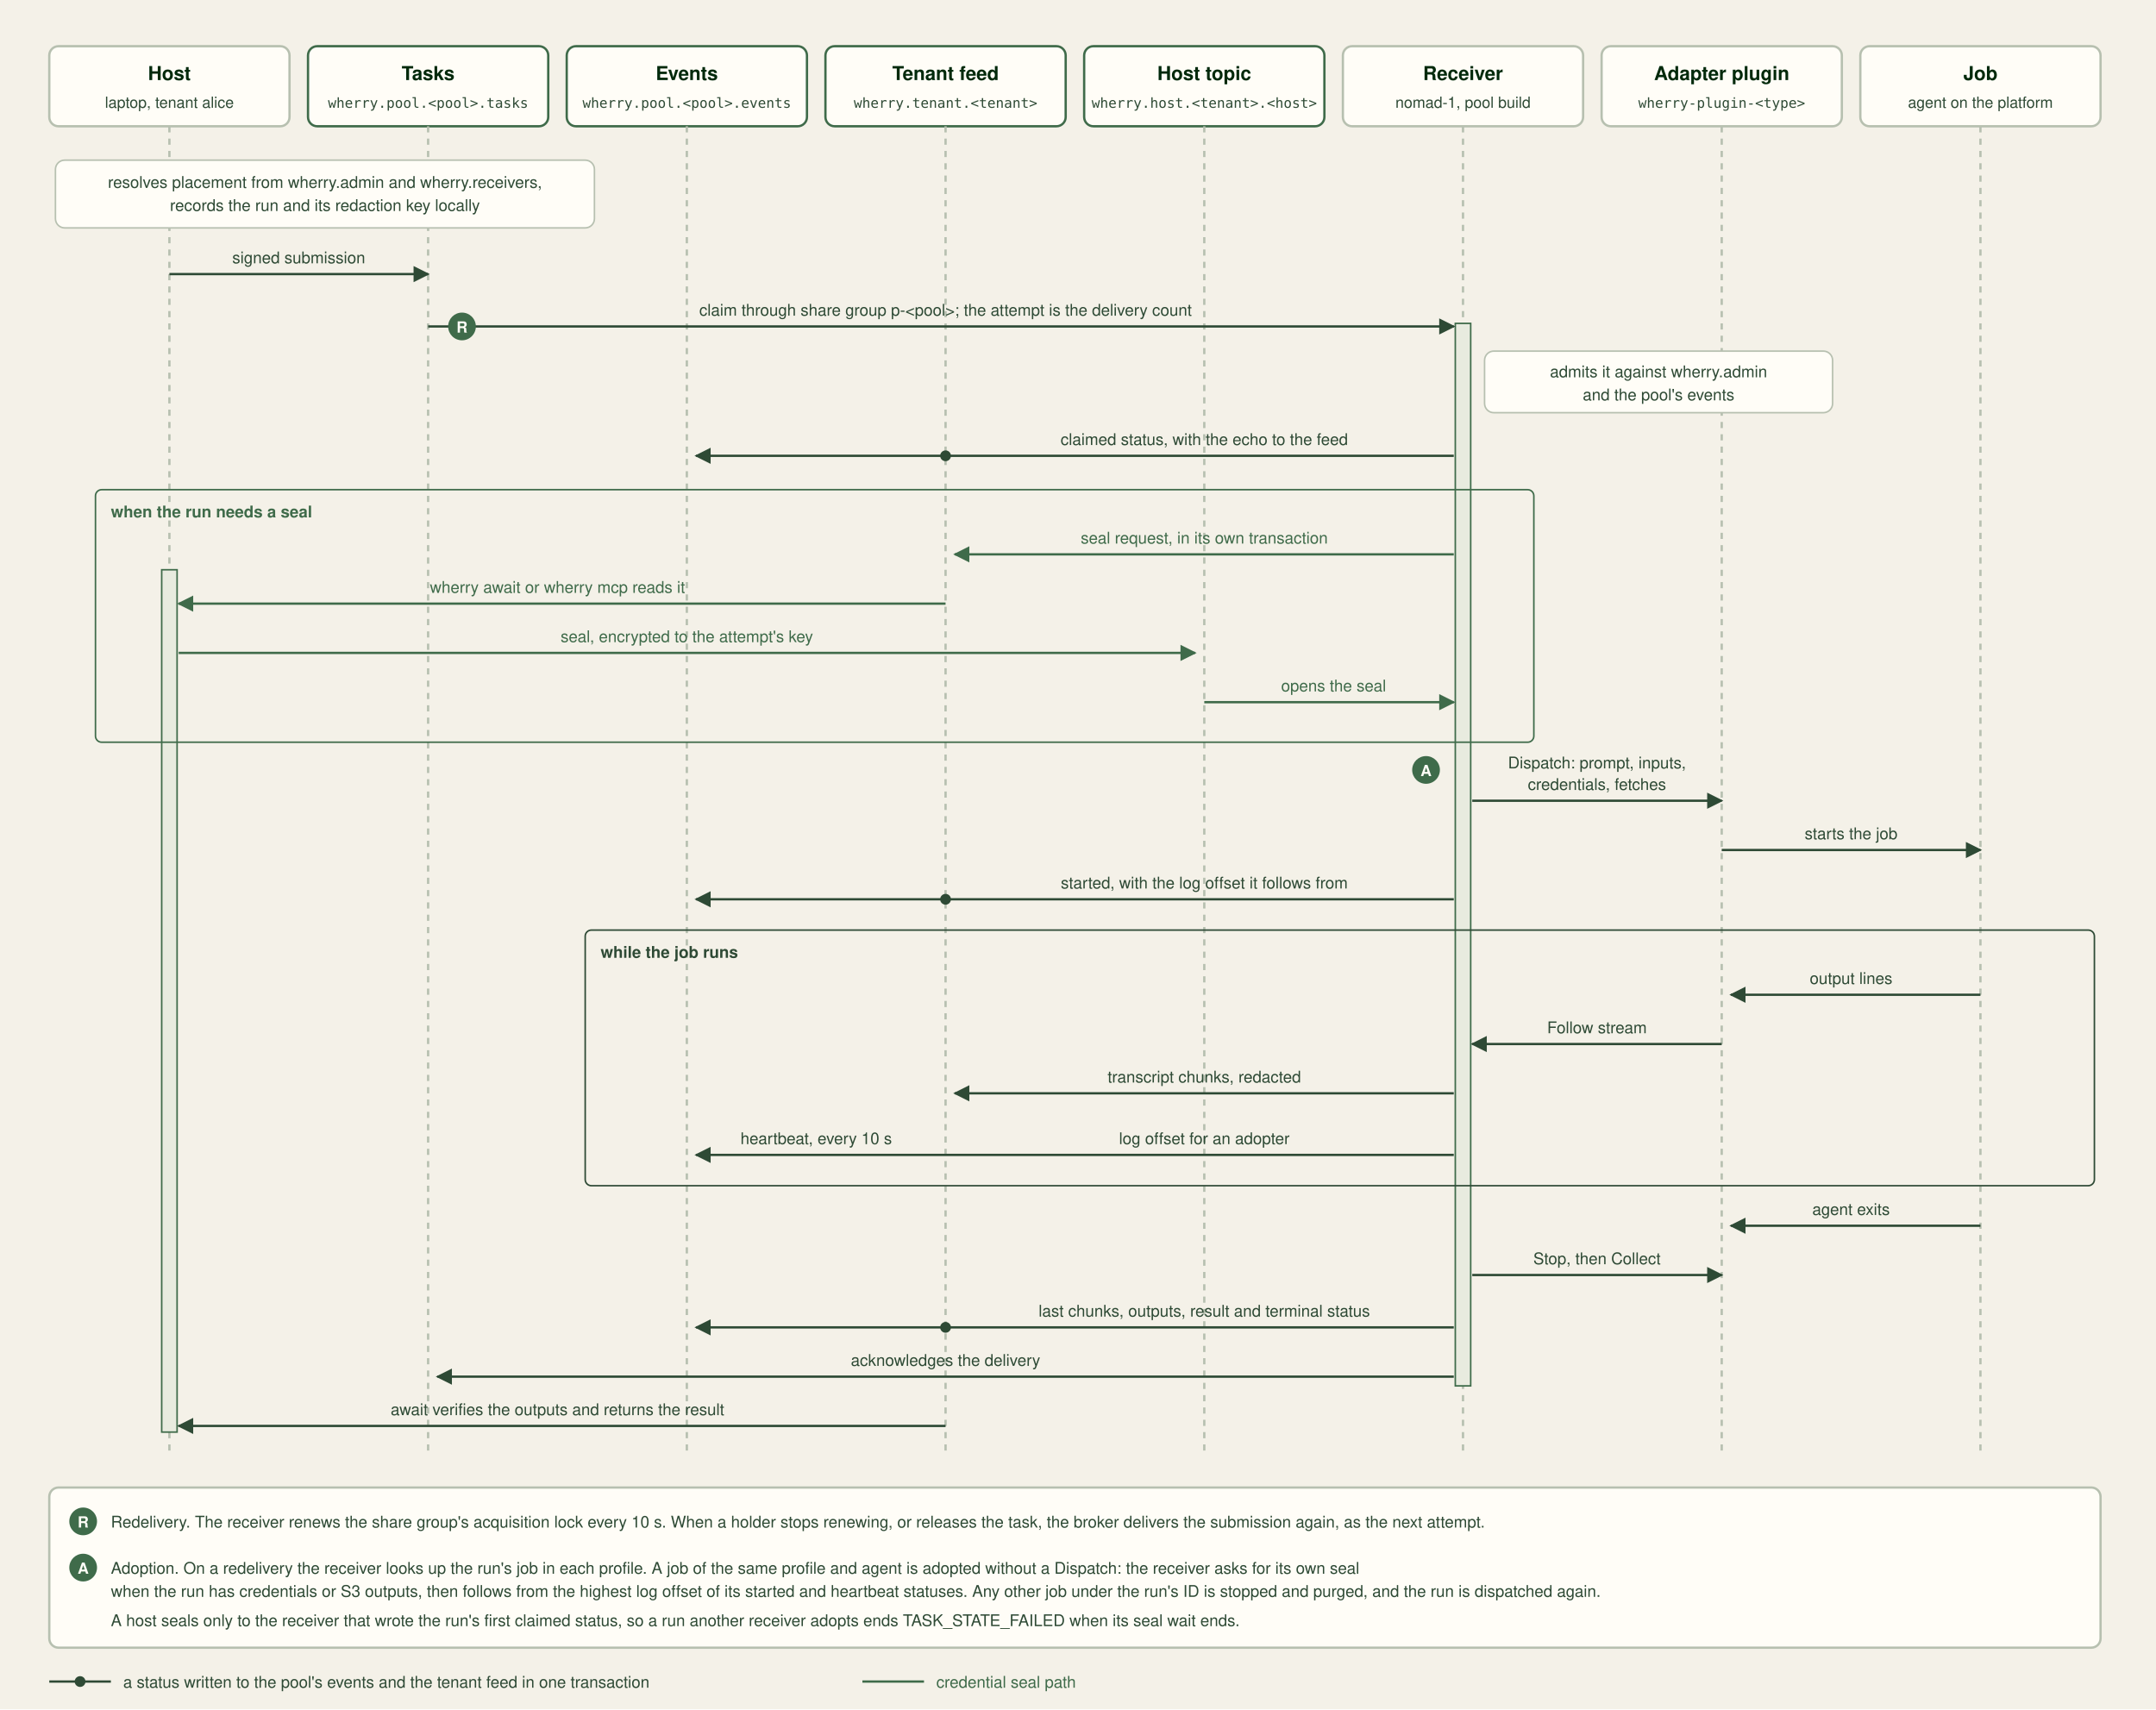
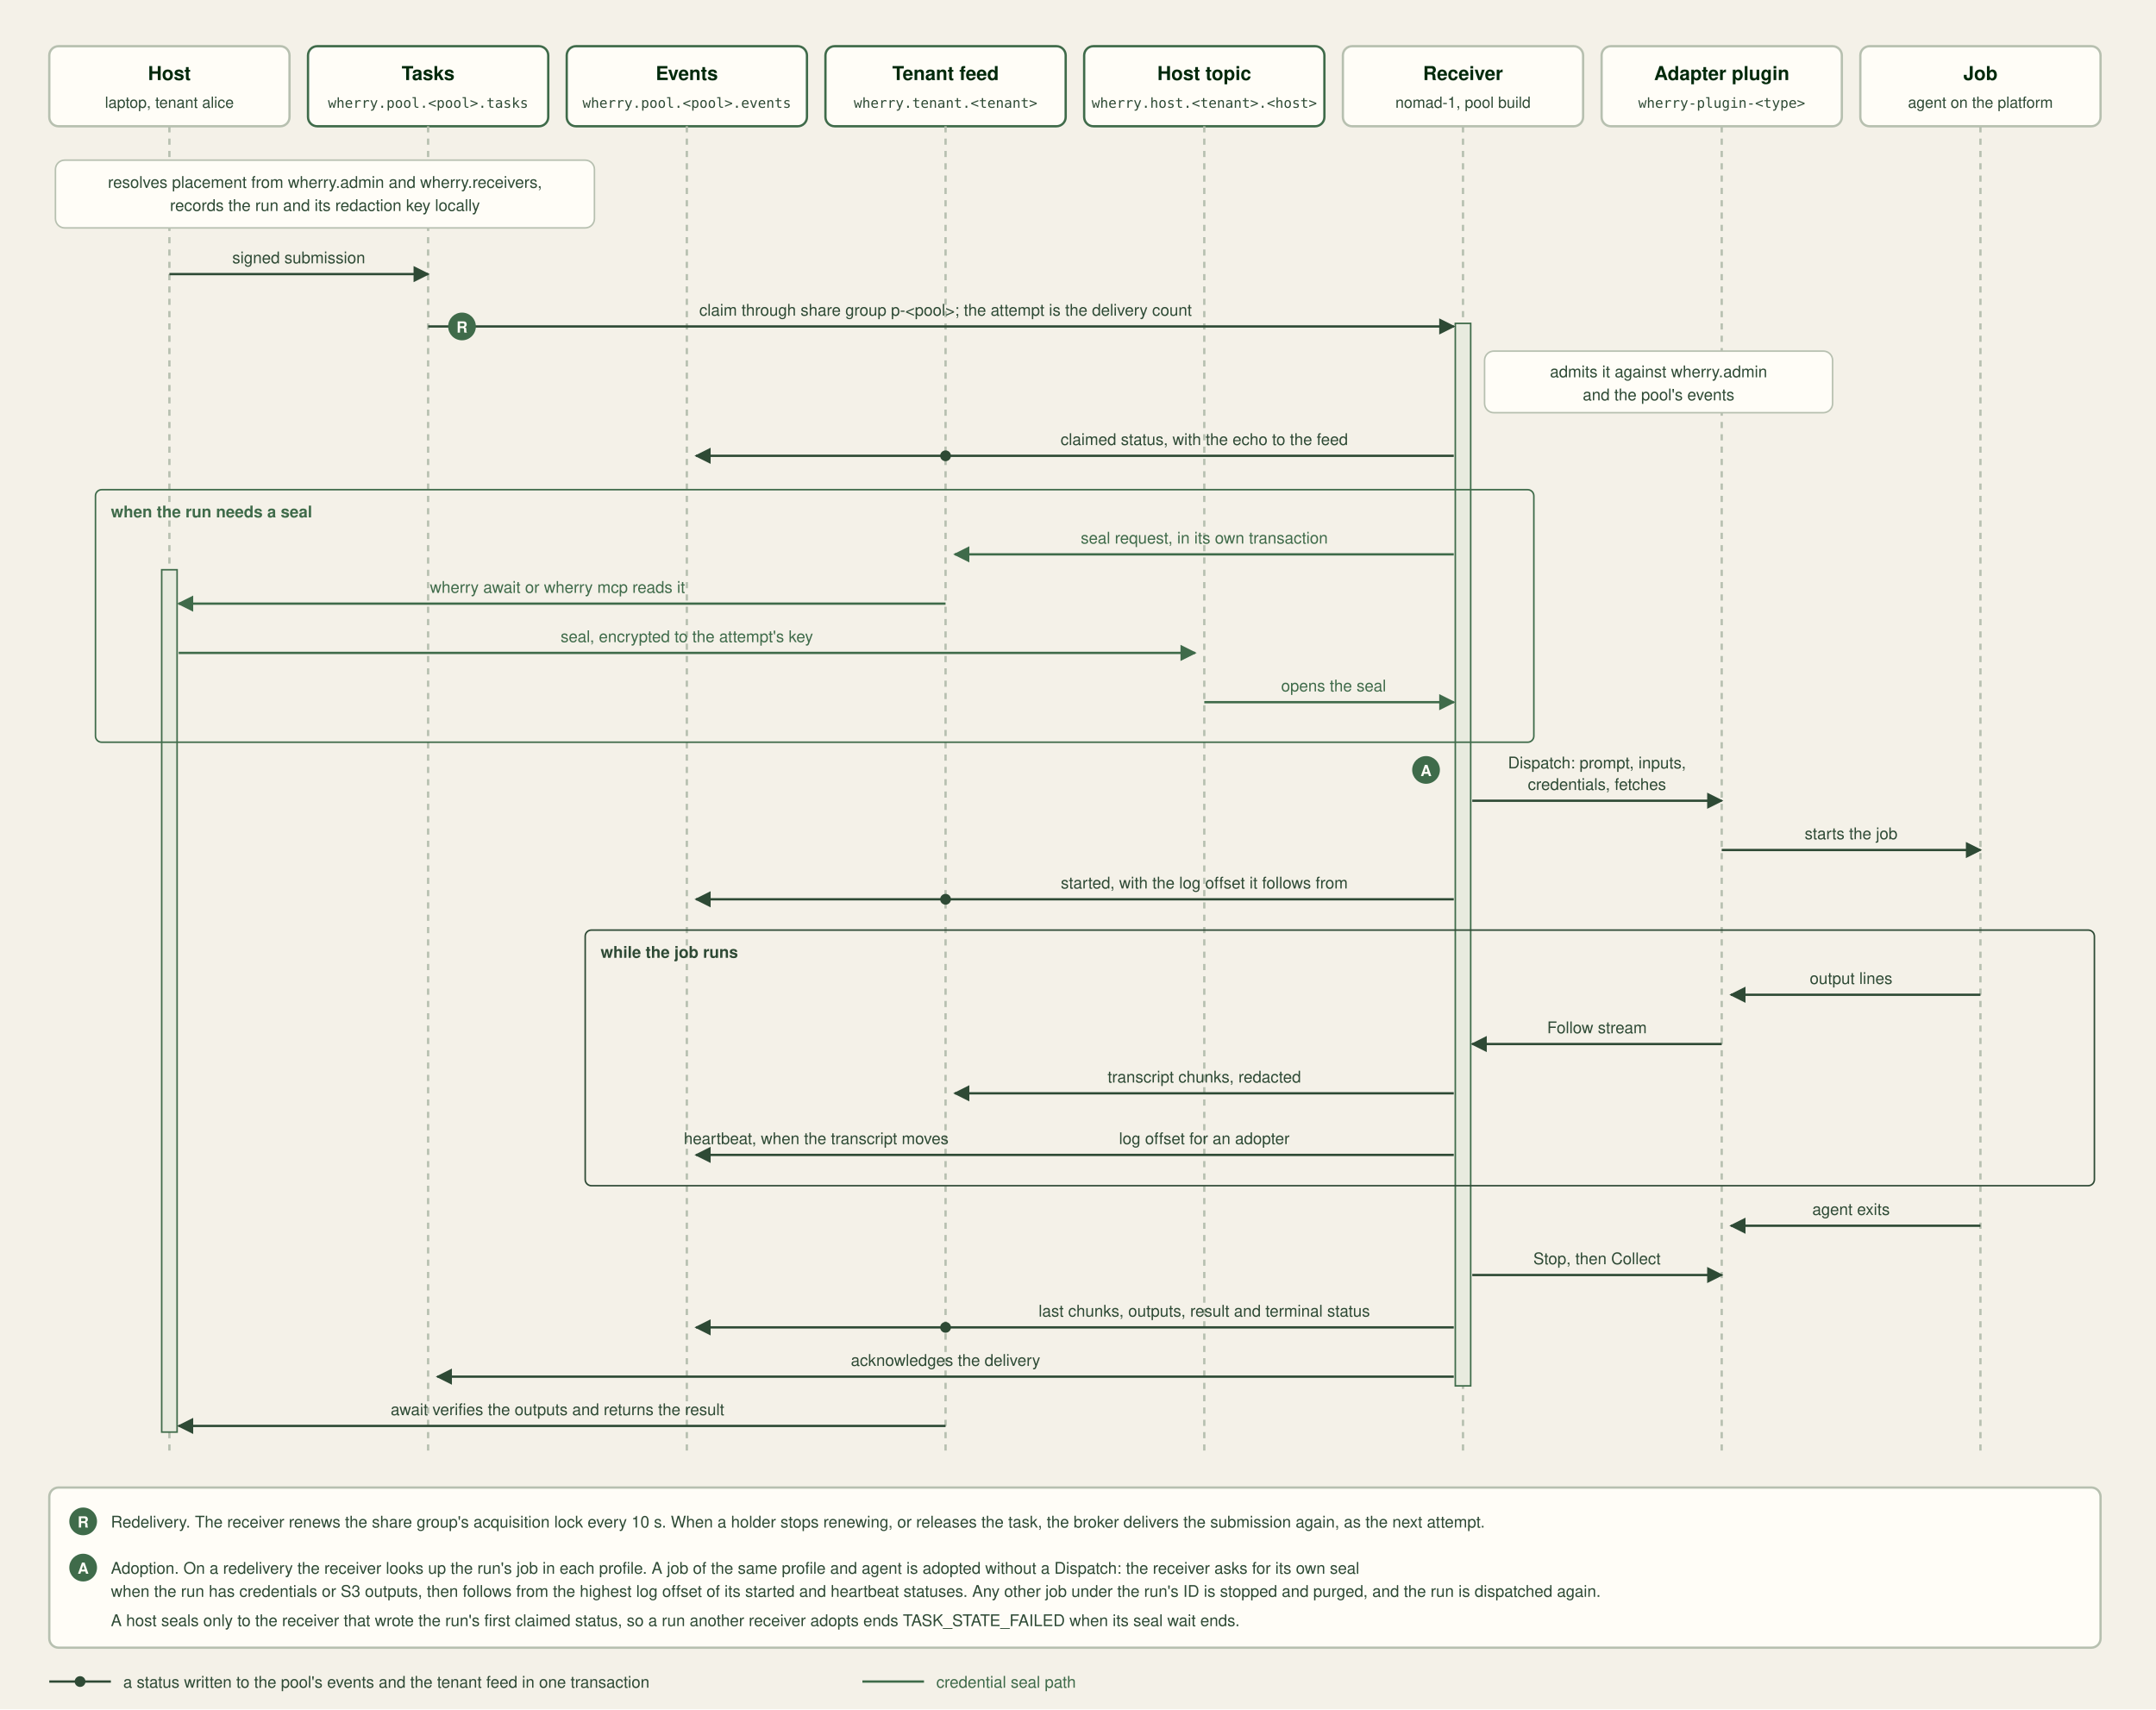
<svg xmlns="http://www.w3.org/2000/svg" viewBox="0 0 1400 1110" font-family="Outfit, ui-sans-serif, system-ui, -apple-system, 'Segoe UI', Helvetica, Arial, sans-serif" role="img" aria-labelledby="title desc">
  <defs>
    <marker id="arrow" viewBox="0 0 10 10" refX="9" refY="5" markerWidth="7" markerHeight="7" orient="auto-start-reverse">
      <path d="M 0 0 L 10 5 L 0 10 z" fill="#2e4a35" />
    </marker>
    <marker id="arrow-seal" viewBox="0 0 10 10" refX="9" refY="5" markerWidth="7" markerHeight="7" orient="auto-start-reverse">
      <path d="M 0 0 L 10 5 L 0 10 z" fill="#3f6b4a" />
    </marker>
  </defs>
  <rect width="1400" height="1110" fill="#f4f1e8" />
  <g font-size="12.5" fill="#00290b">
    <rect x="32" y="30" width="156" height="52" rx="6" fill="#fffdf7" stroke="#b7c0b0" stroke-width="1.5" />
    <text x="110" y="52" text-anchor="middle" font-weight="600">Host</text>
    <text x="110" y="70" text-anchor="middle" font-size="10" fill="#2e4a35">laptop, tenant alice</text>
    <rect x="200" y="30" width="156" height="52" rx="6" fill="#fffdf7" stroke="#3f6b4a" stroke-width="1.5" />
    <text x="278" y="52" text-anchor="middle" font-weight="600">Tasks</text>
    <text x="278" y="70" text-anchor="middle" font-size="9" font-family="'IBM Plex Mono', ui-monospace, SFMono-Regular, Menlo, monospace" fill="#2e4a35">wherry.pool.&lt;pool&gt;.tasks</text>
    <rect x="368" y="30" width="156" height="52" rx="6" fill="#fffdf7" stroke="#3f6b4a" stroke-width="1.5" />
    <text x="446" y="52" text-anchor="middle" font-weight="600">Events</text>
    <text x="446" y="70" text-anchor="middle" font-size="9" font-family="'IBM Plex Mono', ui-monospace, SFMono-Regular, Menlo, monospace" fill="#2e4a35">wherry.pool.&lt;pool&gt;.events</text>
    <rect x="536" y="30" width="156" height="52" rx="6" fill="#fffdf7" stroke="#3f6b4a" stroke-width="1.5" />
    <text x="614" y="52" text-anchor="middle" font-weight="600">Tenant feed</text>
    <text x="614" y="70" text-anchor="middle" font-size="9" font-family="'IBM Plex Mono', ui-monospace, SFMono-Regular, Menlo, monospace" fill="#2e4a35">wherry.tenant.&lt;tenant&gt;</text>
    <rect x="704" y="30" width="156" height="52" rx="6" fill="#fffdf7" stroke="#3f6b4a" stroke-width="1.5" />
    <text x="782" y="52" text-anchor="middle" font-weight="600">Host topic</text>
    <text x="782" y="70" text-anchor="middle" font-size="9" font-family="'IBM Plex Mono', ui-monospace, SFMono-Regular, Menlo, monospace" fill="#2e4a35">wherry.host.&lt;tenant&gt;.&lt;host&gt;</text>
    <rect x="872" y="30" width="156" height="52" rx="6" fill="#fffdf7" stroke="#b7c0b0" stroke-width="1.5" />
    <text x="950" y="52" text-anchor="middle" font-weight="600">Receiver</text>
    <text x="950" y="70" text-anchor="middle" font-size="10" fill="#2e4a35">nomad-1, pool build</text>
    <rect x="1040" y="30" width="156" height="52" rx="6" fill="#fffdf7" stroke="#b7c0b0" stroke-width="1.5" />
    <text x="1118" y="52" text-anchor="middle" font-weight="600">Adapter plugin</text>
    <text x="1118" y="70" text-anchor="middle" font-size="9" font-family="'IBM Plex Mono', ui-monospace, SFMono-Regular, Menlo, monospace" fill="#2e4a35">wherry-plugin-&lt;type&gt;</text>
    <rect x="1208" y="30" width="156" height="52" rx="6" fill="#fffdf7" stroke="#b7c0b0" stroke-width="1.5" />
    <text x="1286" y="52" text-anchor="middle" font-weight="600">Job</text>
    <text x="1286" y="70" text-anchor="middle" font-size="10" fill="#2e4a35">agent on the platform</text>
  </g>
  <g stroke="#b7c0b0" stroke-width="1.5" stroke-dasharray="4 4">
    <line x1="110" y1="82" x2="110" y2="944" />
    <line x1="278" y1="82" x2="278" y2="944" />
    <line x1="446" y1="82" x2="446" y2="944" />
    <line x1="614" y1="82" x2="614" y2="944" />
    <line x1="782" y1="82" x2="782" y2="944" />
    <line x1="950" y1="82" x2="950" y2="944" />
    <line x1="1118" y1="82" x2="1118" y2="944" />
    <line x1="1286" y1="82" x2="1286" y2="944" />
  </g>
  <rect x="945" y="210" width="10" height="690" fill="#e8ebdf" stroke="#3f6b4a" stroke-width="1" />
  <rect x="105" y="370" width="10" height="560" fill="#e8ebdf" stroke="#3f6b4a" stroke-width="1" />
  <rect x="36" y="104" width="350" height="44" rx="6" fill="#fffdf7" stroke="#b7c0b0" stroke-width="1" />
  <text x="211" y="122" text-anchor="middle" font-size="10.5" fill="#2e4a35">resolves placement from wherry.admin and wherry.receivers,</text>
  <text x="211" y="137" text-anchor="middle" font-size="10.5" fill="#2e4a35">records the run and its redaction key locally</text>
  <g font-size="10.5" fill="#2e4a35" text-anchor="middle">
    <path d="M 110 178 H 278" stroke="#2e4a35" stroke-width="1.5" fill="none" marker-end="url(#arrow)" />
    <text x="194" y="171">signed submission</text>
    <path d="M 278 212 H 944" stroke="#2e4a35" stroke-width="1.5" fill="none" marker-end="url(#arrow)" />
    <text x="614" y="205">claim through share group p-&lt;pool&gt;; the attempt is the delivery count</text>
    <rect x="964" y="228" width="226" height="40" rx="6" fill="#fffdf7" stroke="#b7c0b0" stroke-width="1" />
    <text x="1077" y="245">admits it against wherry.admin</text>
    <text x="1077" y="260">and the pool's events</text>
    <path d="M 944 296 H 452" stroke="#2e4a35" stroke-width="1.5" fill="none" marker-end="url(#arrow)" />
    <circle cx="614" cy="296" r="3.5" fill="#2e4a35" />
    <text x="782" y="289">claimed status, with the echo to the feed</text>
    <rect x="62" y="318" width="934" height="164" rx="4" fill="none" stroke="#3f6b4a" stroke-width="1" />
    <text x="72" y="336" text-anchor="start" font-weight="600" fill="#3f6b4a">when the run needs a seal</text>
    <path d="M 944 360 H 620" stroke="#3f6b4a" stroke-width="1.5" fill="none" marker-end="url(#arrow-seal)" />
    <text x="782" y="353" fill="#3f6b4a">seal request, in its own transaction</text>
    <path d="M 614 392 H 116" stroke="#3f6b4a" stroke-width="1.5" fill="none" marker-end="url(#arrow-seal)" />
    <text x="362" y="385" fill="#3f6b4a">wherry await or wherry mcp reads it</text>
    <path d="M 116 424 H 776" stroke="#3f6b4a" stroke-width="1.5" fill="none" marker-end="url(#arrow-seal)" />
    <text x="446" y="417" fill="#3f6b4a">seal, encrypted to the attempt's key</text>
    <path d="M 782 456 H 944" stroke="#3f6b4a" stroke-width="1.5" fill="none" marker-end="url(#arrow-seal)" />
    <text x="866" y="449" fill="#3f6b4a">opens the seal</text>
    <path d="M 956 520 H 1118" stroke="#2e4a35" stroke-width="1.5" fill="none" marker-end="url(#arrow)" />
    <text x="1037" y="499">Dispatch: prompt, inputs,</text>
    <text x="1037" y="513">credentials, fetches</text>
    <path d="M 1118 552 H 1286" stroke="#2e4a35" stroke-width="1.5" fill="none" marker-end="url(#arrow)" />
    <text x="1202" y="545">starts the job</text>
    <path d="M 944 584 H 452" stroke="#2e4a35" stroke-width="1.5" fill="none" marker-end="url(#arrow)" />
    <circle cx="614" cy="584" r="3.5" fill="#2e4a35" />
    <text x="782" y="577">started, with the log offset it follows from</text>
    <rect x="380" y="604" width="980" height="166" rx="4" fill="none" stroke="#2e4a35" stroke-width="1" />
    <text x="390" y="622" text-anchor="start" font-weight="600">while the job runs</text>
    <path d="M 1286 646 H 1124" stroke="#2e4a35" stroke-width="1.5" fill="none" marker-end="url(#arrow)" />
    <text x="1202" y="639">output lines</text>
    <path d="M 1118 678 H 956" stroke="#2e4a35" stroke-width="1.5" fill="none" marker-end="url(#arrow)" />
    <text x="1037" y="671">Follow stream</text>
    <path d="M 944 710 H 620" stroke="#2e4a35" stroke-width="1.5" fill="none" marker-end="url(#arrow)" />
    <text x="782" y="703">transcript chunks, redacted</text>
    <path d="M 944 750 H 452" stroke="#2e4a35" stroke-width="1.5" fill="none" marker-end="url(#arrow)" />
-     <text x="530" y="743">heartbeat, every 10 s</text>
+     <text x="530" y="743">heartbeat, when the transcript moves</text>
    <text x="782" y="743">log offset for an adopter</text>
    <path d="M 1286 796 H 1124" stroke="#2e4a35" stroke-width="1.5" fill="none" marker-end="url(#arrow)" />
    <text x="1202" y="789">agent exits</text>
    <path d="M 956 828 H 1118" stroke="#2e4a35" stroke-width="1.5" fill="none" marker-end="url(#arrow)" />
    <text x="1037" y="821">Stop, then Collect</text>
    <path d="M 944 862 H 452" stroke="#2e4a35" stroke-width="1.5" fill="none" marker-end="url(#arrow)" />
    <circle cx="614" cy="862" r="3.5" fill="#2e4a35" />
    <text x="782" y="855">last chunks, outputs, result and terminal status</text>
    <path d="M 944 894 H 284" stroke="#2e4a35" stroke-width="1.5" fill="none" marker-end="url(#arrow)" />
    <text x="614" y="887">acknowledges the delivery</text>
    <path d="M 614 926 H 116" stroke="#2e4a35" stroke-width="1.5" fill="none" marker-end="url(#arrow)" />
    <text x="362" y="919">await verifies the outputs and returns the result</text>
  </g>
  <g font-size="10" font-weight="700" fill="#fffdf7" text-anchor="middle">
    <circle cx="300" cy="212" r="9" fill="#3f6b4a" />
    <text x="300" y="216">R</text>
    <circle cx="926" cy="500" r="9" fill="#3f6b4a" />
    <text x="926" y="504">A</text>
  </g>
  <rect x="32" y="966" width="1332" height="104" rx="6" fill="#fffdf7" stroke="#b7c0b0" stroke-width="1.5" />
  <g font-size="10.5" fill="#2e4a35">
    <circle cx="54" cy="988" r="9" fill="#3f6b4a" />
    <text x="54" y="992" text-anchor="middle" font-size="10" font-weight="700" fill="#fffdf7">R</text>
    <text x="72" y="992">Redelivery. The receiver renews the share group's acquisition lock every 10 s. When a holder stops renewing, or releases the task, the broker delivers the submission again, as the next attempt.</text>
    <circle cx="54" cy="1018" r="9" fill="#3f6b4a" />
    <text x="54" y="1022" text-anchor="middle" font-size="10" font-weight="700" fill="#fffdf7">A</text>
    <text x="72" y="1022">Adoption. On a redelivery the receiver looks up the run's job in each profile. A job of the same profile and agent is adopted without a Dispatch: the receiver asks for its own seal</text>
    <text x="72" y="1037">when the run has credentials or S3 outputs, then follows from the highest log offset of its started and heartbeat statuses. Any other job under the run's ID is stopped and purged, and the run is dispatched again.</text>
    <text x="72" y="1056">A host seals only to the receiver that wrote the run's first claimed status, so a run another receiver adopts ends TASK_STATE_FAILED when its seal wait ends.</text>
  </g>
  <g font-size="10.5" fill="#2e4a35">
    <line x1="32" y1="1092" x2="72" y2="1092" stroke="#2e4a35" stroke-width="1.5" />
    <circle cx="52" cy="1092" r="3.5" fill="#2e4a35" />
    <text x="80" y="1096">a status written to the pool's events and the tenant feed in one transaction</text>
    <line x1="560" y1="1092" x2="600" y2="1092" stroke="#3f6b4a" stroke-width="1.5" />
    <text x="608" y="1096" fill="#3f6b4a">credential seal path</text>
  </g>
</svg>
